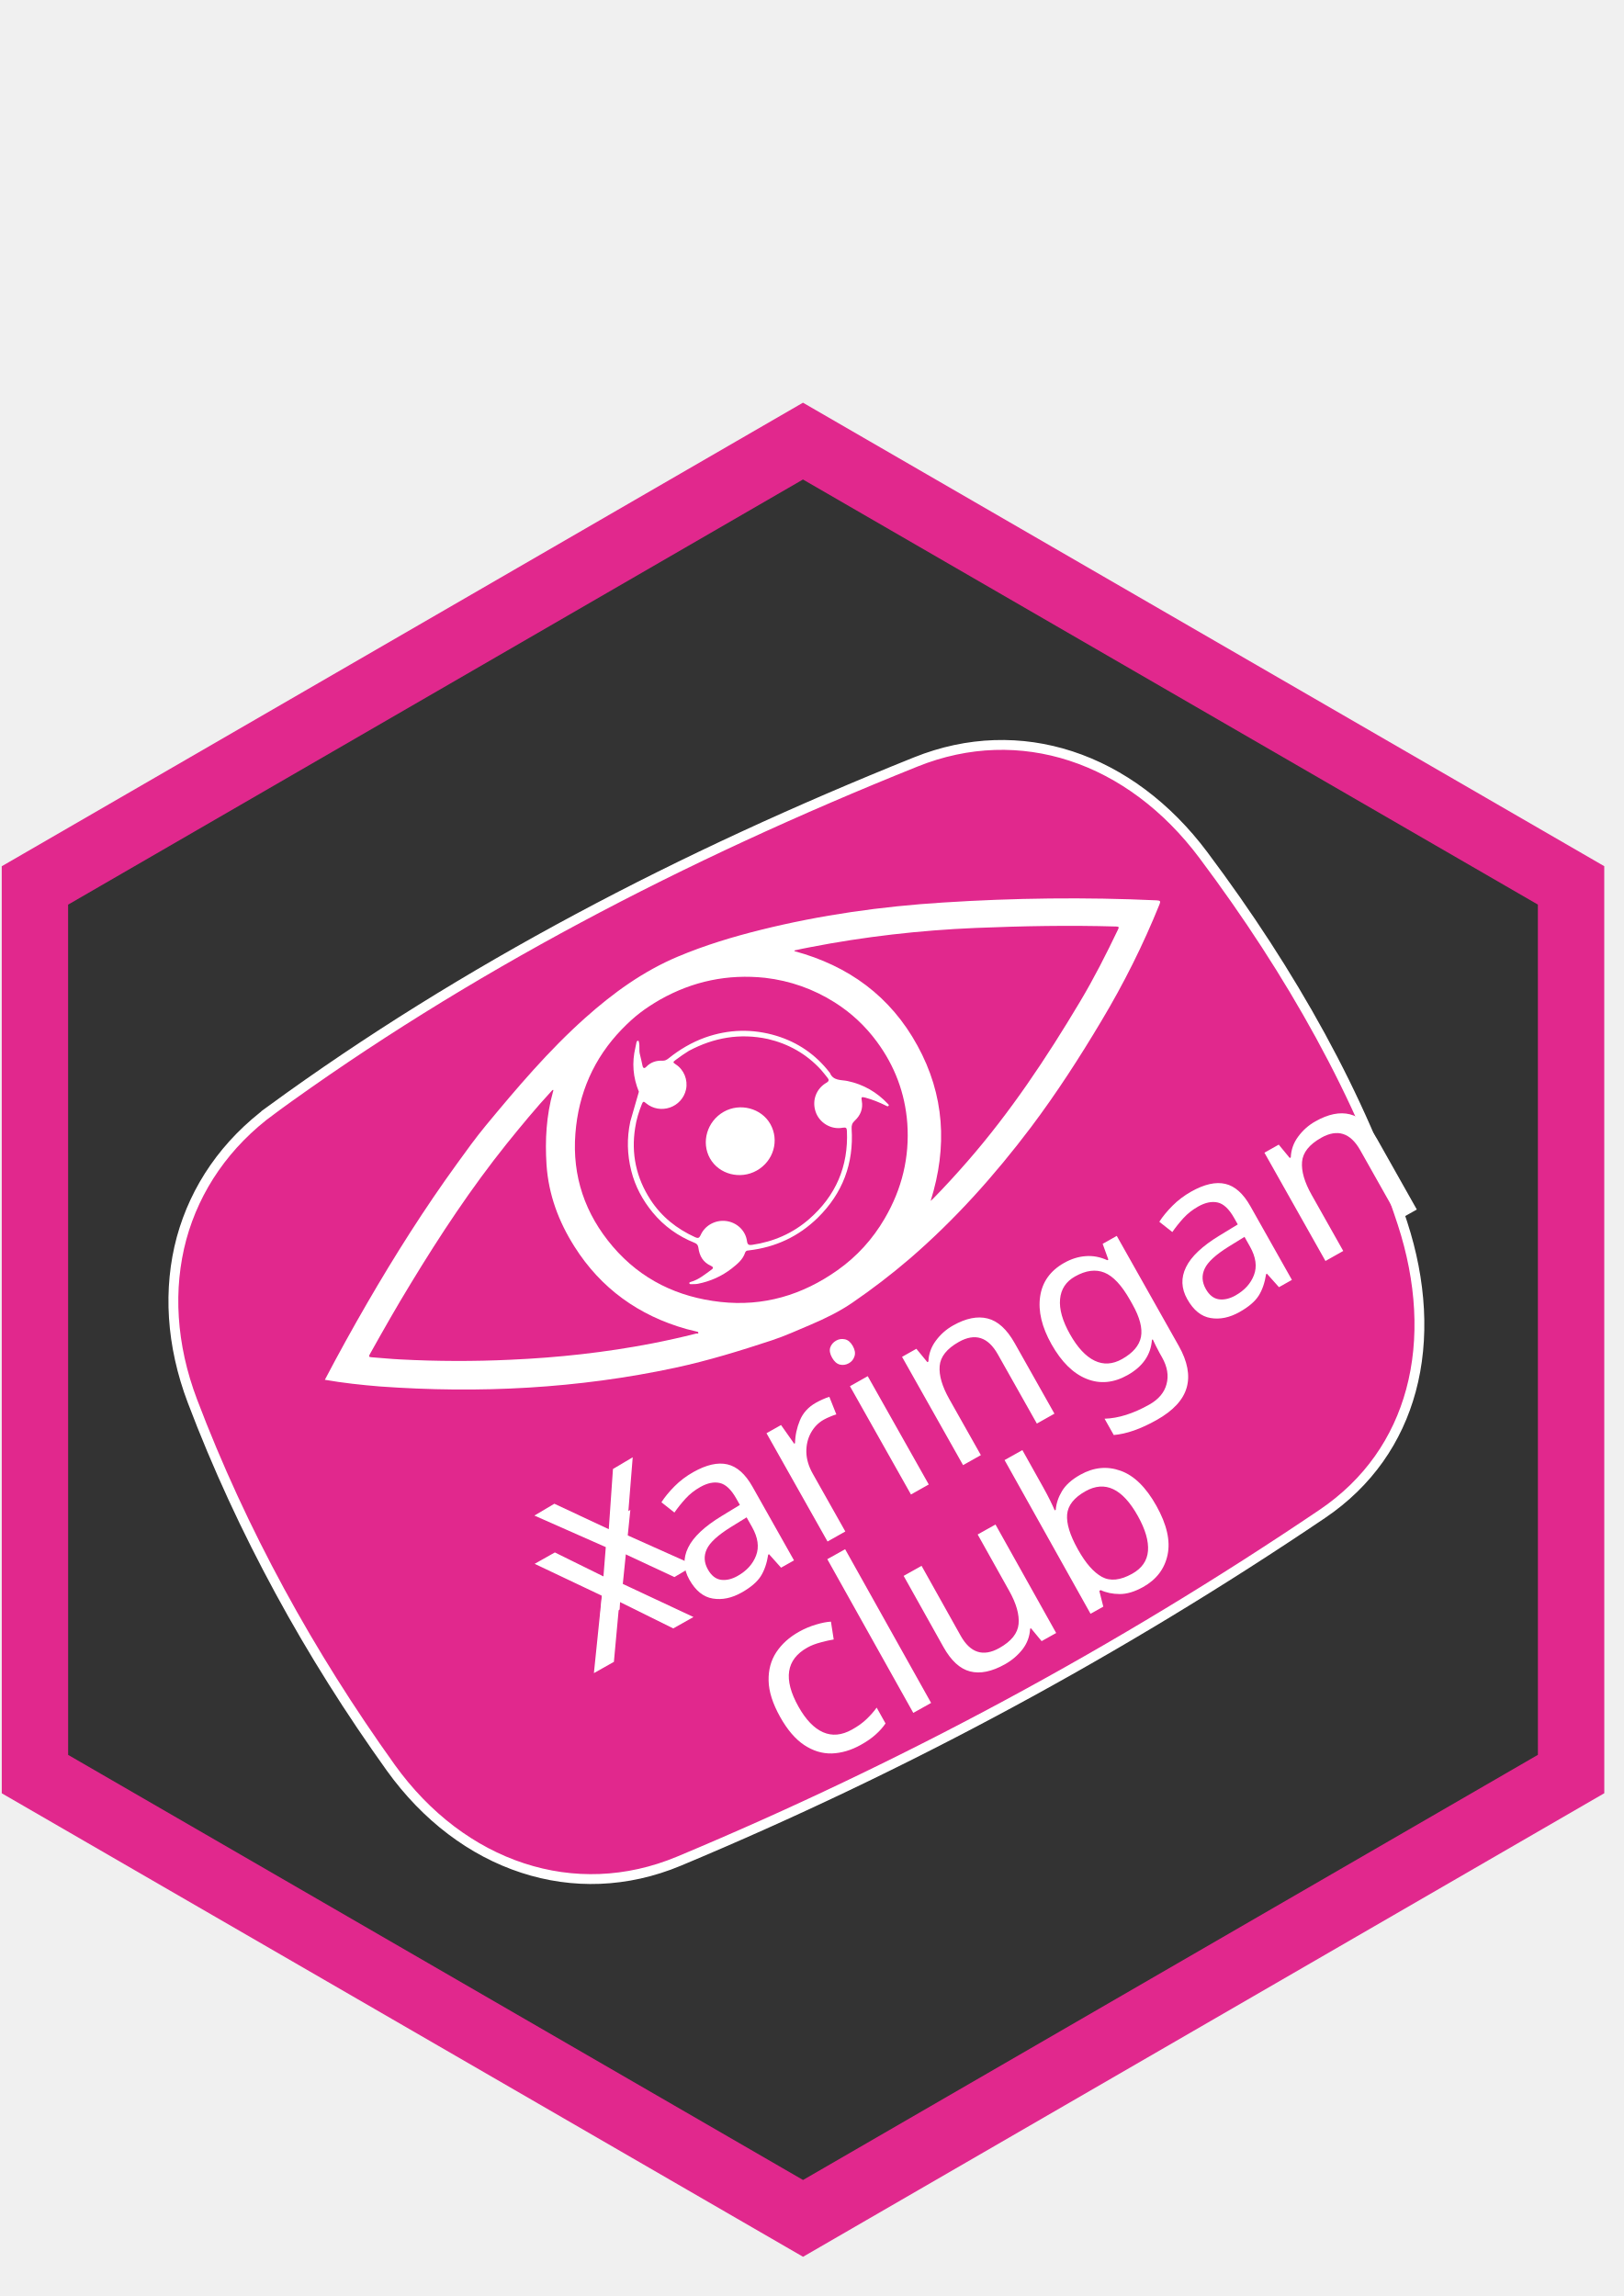
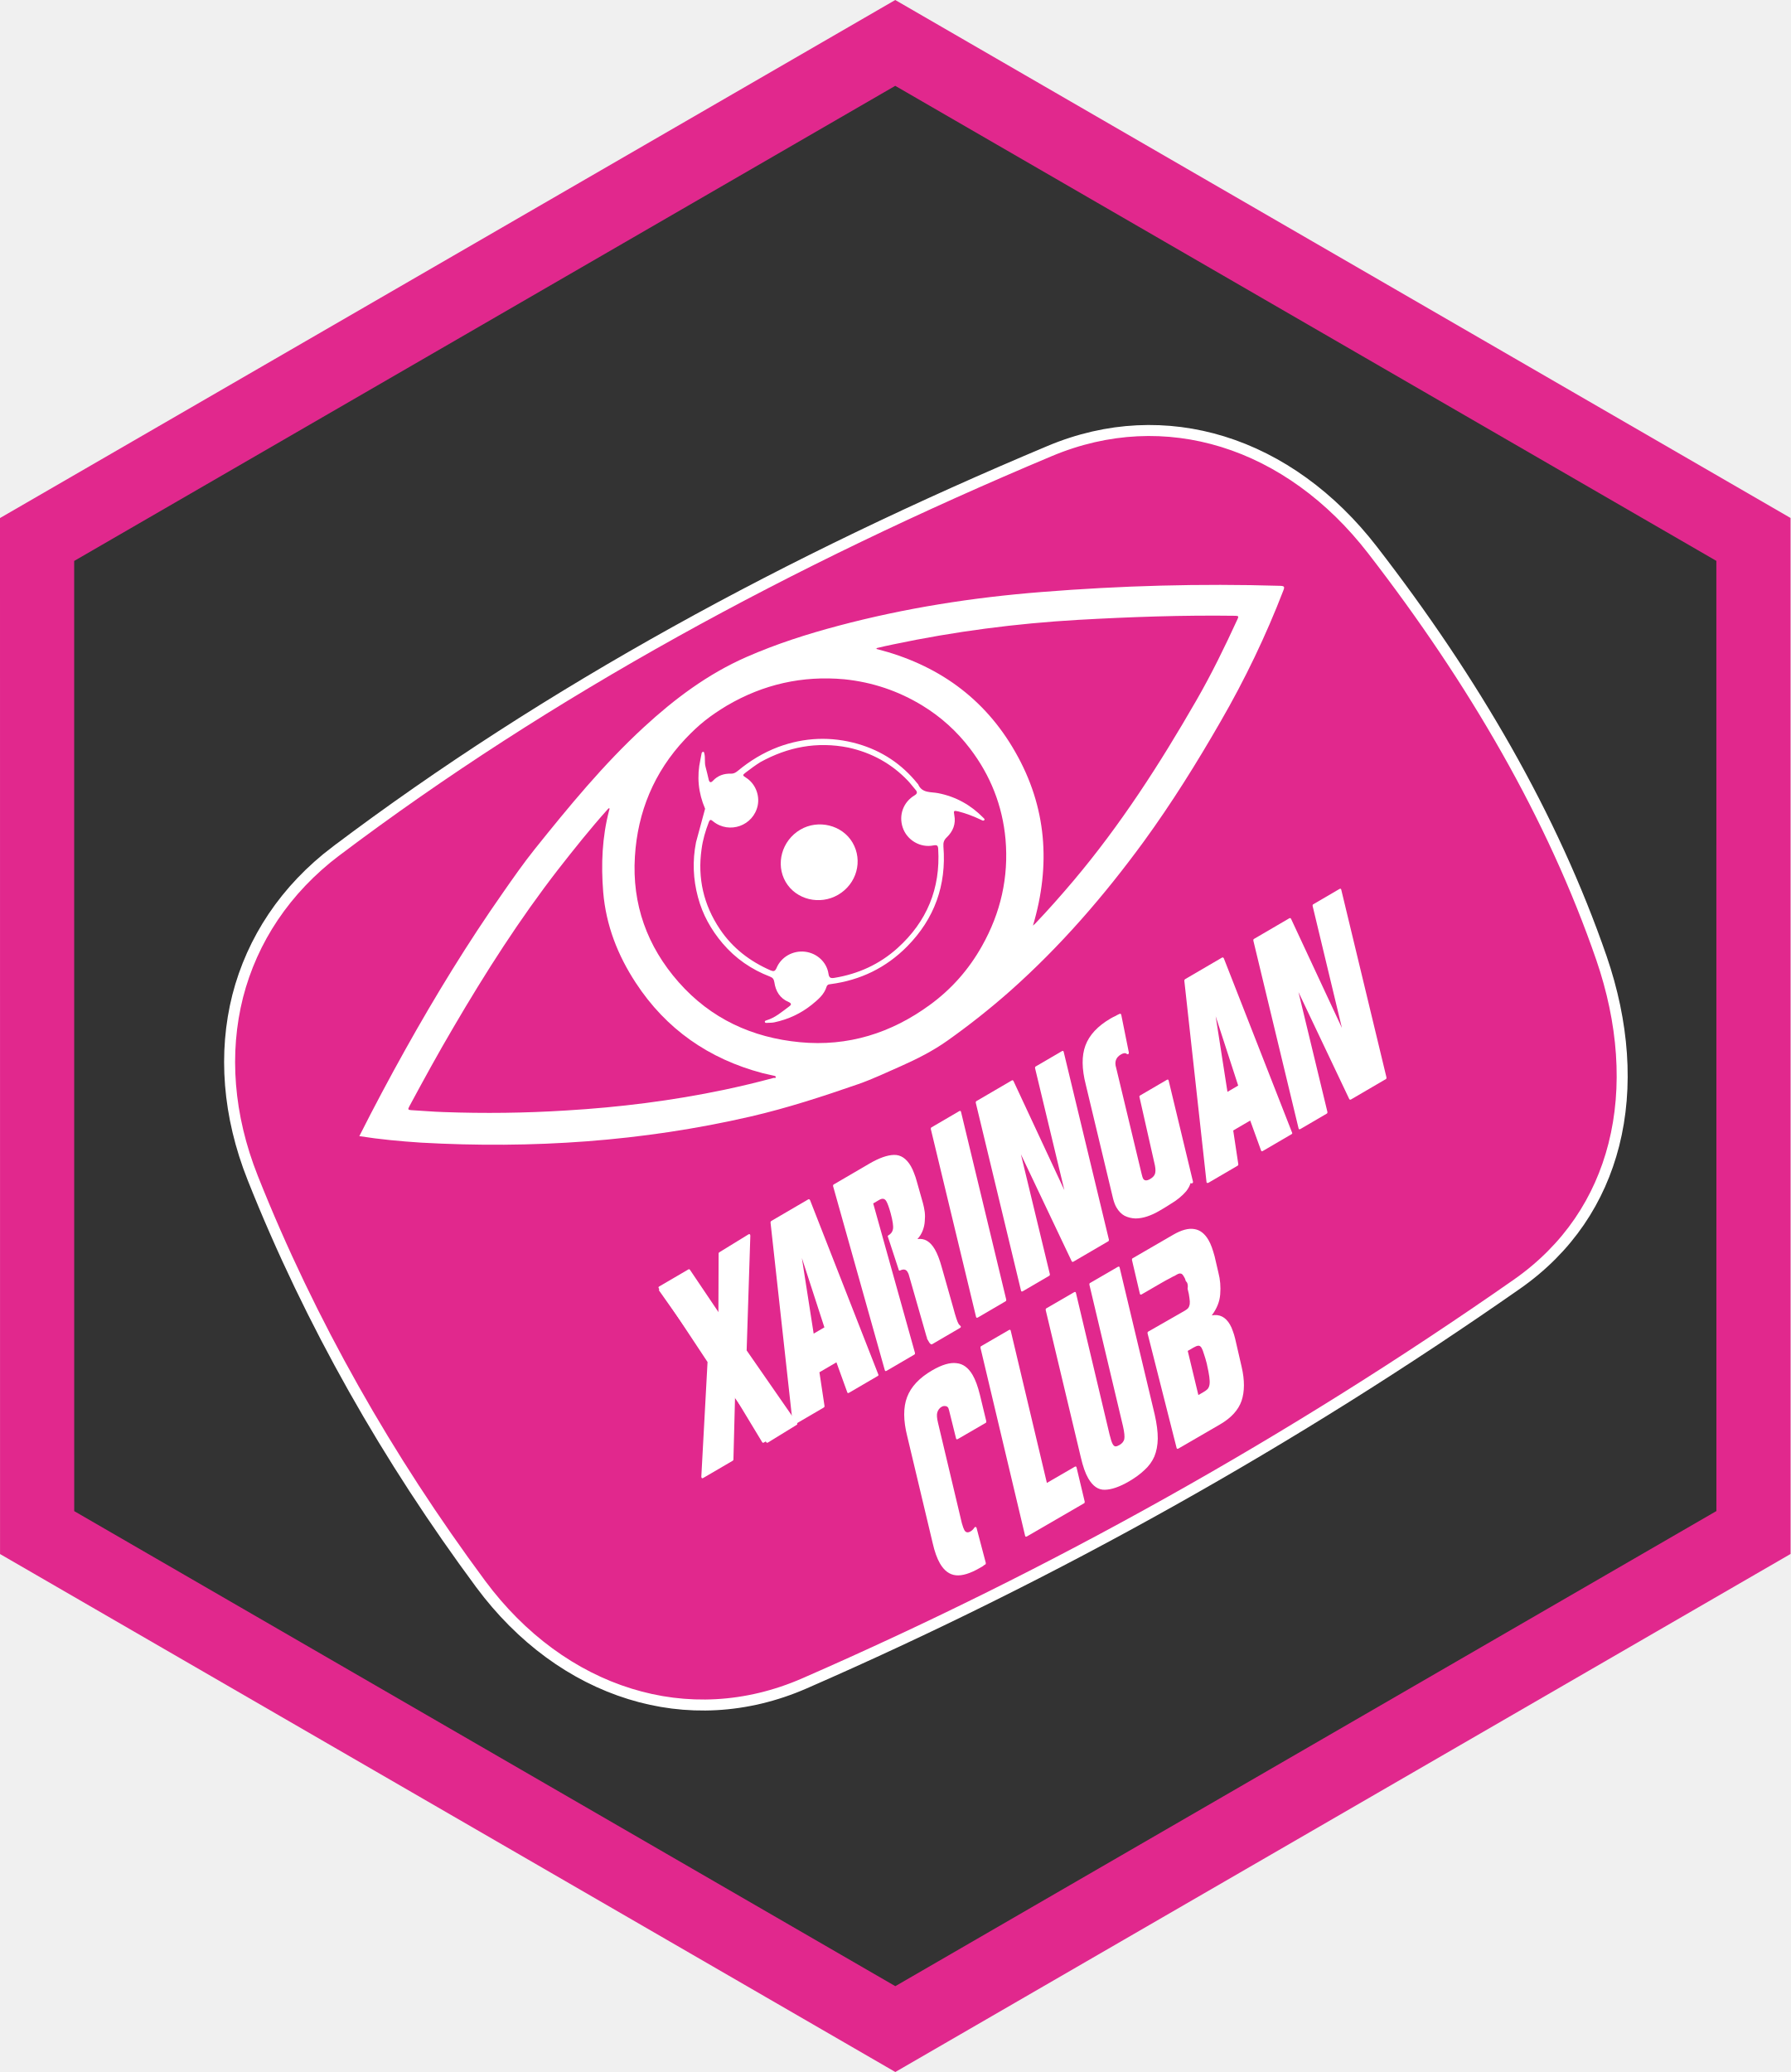
- <svg xmlns="http://www.w3.org/2000/svg" width="210mm" height="297mm" viewBox="0 0 210 297" version="1.1" id="svg8">
+ <svg xmlns="http://www.w3.org/2000/svg" width="207.266mm" height="239.837mm" viewBox="0 0 207.266 239.837" version="1.1" id="svg8">
  <defs id="defs2">
    <rect x="265.131" y="308.964" width="326.069" height="269.942" id="rect960" />
  </defs>
-   <g id="layer1">
+   <g id="layer1" transform="translate(-0.2239273,-52.09031)">
    <path transform="matrix(0.9558353,0,0,0.957885,-59.13824,-220.0399)" id="path821" style="fill:#333333;fill-opacity:1;stroke:#e1288d;stroke-width:8.982;stroke-linecap:round;stroke-linejoin:miter;stroke-miterlimit:4;stroke-dasharray:none;stroke-opacity:1;paint-order:normal" d="m 66.601,469.293 -0.005,-120.005 103.925,-60.007 103.93,59.998 0.005,120.005 -103.925,60.007 z" />
    <path class="st4397" d="m 91.644,141.195 c 0,0 -0.007,0.017 -0.007,0.017 -0.012,0.005 -0.018,-0.005 -0.027,-0.001 0,0 0.007,-0.017 0.007,-0.017 0.012,-0.005 0.022,-0.011 0.027,0.001 z" id="path59" style="fill:#fdfdfd;stroke-width:0.125" />
-     <path d="m 35.141,143.547 c 12.44,-9.075 25.688,-17.281 39.611,-24.738 13.944,-7.469 28.546,-14.165 43.68,-20.244 6.794,-2.733 13.69,-2.851 20.065,-0.773 6.512,2.122 12.448,6.544 17.137,12.811 5.745,7.67 10.815,15.452 15.141,23.369 4.35,7.963 7.921,16.051 10.61,24.258 2.444,7.494 2.901,14.992 1.096,21.649 -1.72,6.344 -5.475,11.903 -11.47,15.956 -26.238,17.726 -53.967,32.697 -83.187,44.912 -6.794,2.837 -13.777,3.002 -20.21,0.896 -6.547,-2.133 -12.496,-6.607 -17.072,-12.979 -5.249,-7.329 -10.059,-14.941 -14.356,-22.858 -4.299,-7.917 -8.086,-16.095 -11.294,-24.556 -2.758,-7.265 -3.175,-14.533 -1.409,-21.08 1.78,-6.495 5.704,-12.263 11.661,-16.622 z" id="path2" style="fill:#e1288d;fill-opacity:1;stroke:#ffffff;stroke-width:1.273" />
-     <g id="g956" transform="rotate(-28.86402,88.35248,175.0592)">
+     <path d="m 39.14,150.587 c 12.296,-9.269 25.414,-17.682 39.218,-25.356 13.825,-7.687 28.32,-14.611 43.357,-20.926 6.75,-2.839 13.643,-3.065 20.05,-1.088 6.545,2.02 12.549,6.348 17.335,12.541 5.864,7.579 11.056,15.281 15.505,23.129 4.475,7.894 8.171,15.924 10.989,24.088 2.562,7.454 3.136,14.945 1.435,21.629 -1.621,6.371 -5.288,11.987 -11.219,16.133 -25.957,18.136 -53.448,33.539 -82.473,46.21 -6.749,2.943 -13.728,3.217 -20.194,1.213 -6.579,-2.03 -12.598,-6.41 -17.274,-12.71 -5.364,-7.246 -10.292,-14.781 -14.713,-22.631 -4.423,-7.848 -8.337,-15.966 -11.677,-24.376 -2.872,-7.221 -3.402,-14.481 -1.739,-21.055 1.678,-6.522 5.511,-12.351 11.398,-16.803 z" id="path2" style="fill:#e1288d;fill-opacity:1;stroke:#ffffff;stroke-width:1.273" />
+     <g id="g956" transform="rotate(-29.76244,96.4839,177.7392)">
      <path class="st11073" d="m 46.121,155.689 c 3.185,-2.106 6.373,-4.112 9.601,-6.057 6.117,-3.681 12.38,-7.122 18.833,-10.16 1.869,-0.886 3.739,-1.772 5.671,-2.537 5.878,-2.318 11.798,-4.576 17.977,-5.988 4.725,-1.08 9.479,-1.675 14.355,-1.156 3.738,0.398 7.423,1.182 11.05,2.149 7.702,2.048 15.115,4.873 22.315,8.269 8.345,3.922 16.475,8.274 24.35,13.098 0.409,0.257 0.412,0.357 0.051,0.648 -4.355,3.547 -8.981,6.735 -13.836,9.561 -4.754,2.784 -9.593,5.387 -14.621,7.649 -7.1,3.172 -14.393,5.739 -22.028,7.339 -3.01,0.623 -6.063,1.085 -9.14,1.385 -2.044,0.2 -4.074,0.095 -6.126,-0.111 -1.788,-0.19 -3.595,-0.319 -5.365,-0.652 -4.232,-0.794 -8.466,-1.669 -12.605,-2.911 -12.377,-3.727 -23.855,-9.315 -34.67,-16.335 -1.991,-1.322 -3.942,-2.685 -5.815,-4.192 z M 107.823,133.549 c -2.331,0.063 -3.868,0.274 -6.147,0.965 -5.021,1.532 -8.959,4.585 -11.8,8.916 -3.038,4.618 -3.938,9.724 -2.824,15.138 1.135,5.515 4.195,9.798 8.735,12.999 4.561,3.221 9.711,4.343 15.235,3.715 3.056,-0.34 5.937,-1.326 8.584,-2.915 3.791,-2.26 6.654,-5.374 8.506,-9.382 1.618,-3.538 2.158,-7.279 1.641,-11.142 -0.33,-2.508 -1.103,-4.866 -2.32,-7.075 -1.573,-2.85 -3.685,-5.225 -6.336,-7.122 -3.985,-2.786 -8.41,-4.144 -13.275,-4.095 z m 18.086,39.695 c 0.202,-0.044 0.283,-0.066 0.384,-0.088 2.097,-0.627 4.173,-1.334 6.227,-2.081 7.956,-2.904 15.428,-6.792 22.73,-11.063 3.049,-1.78 5.953,-3.759 8.835,-5.82 0.3,-0.208 0.238,-0.268 -0.03,-0.446 -5.228,-3.087 -10.592,-5.909 -16.036,-8.627 -6.446,-3.207 -13.107,-5.944 -19.96,-8.15 -0.632,-0.211 -1.265,-0.403 -1.917,-0.593 -0.022,0.02 -0.038,0.061 -0.059,0.082 5.202,5.014 8.051,11.106 8.022,18.365 -0.008,7.28 -2.898,13.355 -8.198,18.42 z M 90.085,137.099 c -0.083,-0.038 -0.162,0.003 -0.243,0.025 -2.842,0.944 -5.62,2.05 -8.377,3.175 -6.782,2.801 -13.269,6.205 -19.609,9.85 -3.05,1.739 -6.038,3.578 -9.025,5.438 -0.301,0.188 -0.32,0.269 -0.014,0.467 1.046,0.671 2.074,1.402 3.14,2.051 4.02,2.501 8.158,4.798 12.414,6.889 5.525,2.737 11.206,5.107 17.08,7.006 1.856,0.594 3.732,1.148 5.627,1.64 0.102,0.018 0.186,0.199 0.285,0.035 0.058,-0.123 -0.085,-0.201 -0.167,-0.281 -0.309,-0.299 -0.639,-0.576 -0.949,-0.875 -4.564,-4.499 -7.158,-9.946 -7.539,-16.347 -0.232,-3.808 0.308,-7.488 1.947,-11.006 1.366,-2.904 3.041,-5.571 5.29,-7.863 0.038,-0.041 0.14,-0.084 0.138,-0.205 z m 35.979,-0.702 c 0,0 -0.023,-0.018 -0.023,-0.018 0,0 -0.022,0.021 -0.022,0.021 0.021,0.002 0.024,0.018 0.04,0.019 0,0 3.2e-4,-0.021 3.2e-4,-0.021 z" id="path55" style="fill:#ffffff;stroke-width:0.203" />
      <path class="st11073" d="m 99.676,142.661 c 0.227,-1.991 1.006,-3.729 2.358,-5.214 0.159,-0.185 0.318,-0.371 0.476,-0.556 0.06,-0.062 0.14,-0.104 0.242,-0.065 0.103,0.059 0.042,0.141 0.026,0.223 -0.133,0.509 -0.511,0.902 -0.643,1.411 -0.133,0.509 -0.285,1.019 -0.438,1.529 -0.076,0.306 0.068,0.404 0.35,0.318 0.806,-0.258 1.559,-0.11 2.257,0.324 0.266,0.157 0.509,0.153 0.813,0.107 1.799,-0.317 3.623,-0.371 5.453,-0.08 3.193,0.529 5.937,1.959 8.189,4.27 2.005,2.072 3.247,4.543 3.705,7.394 9.3e-4,0.04 0.024,0.081 0.025,0.121 -0.141,1.138 0.859,1.485 1.497,2.041 1.586,1.37 2.611,3.075 3.135,5.093 0.024,0.101 0.085,0.221 -0.034,0.264 -0.161,0.064 -0.225,-0.077 -0.308,-0.197 -0.542,-0.781 -1.143,-1.52 -1.824,-2.177 -0.392,-0.358 -0.432,-0.337 -0.605,0.153 -0.327,0.979 -1.066,1.561 -2.035,1.801 -0.444,0.11 -0.663,0.316 -0.859,0.725 -1.912,4.07 -5.047,6.744 -9.384,7.959 -3.349,0.933 -6.638,0.71 -9.866,-0.61 -0.083,-0.038 -0.163,-0.057 -0.204,-0.077 -0.162,-0.017 -0.243,0.025 -0.323,0.087 -0.717,0.682 -1.627,0.821 -2.537,0.979 -1.617,0.253 -3.202,0.12 -4.772,-0.379 -0.286,-0.096 -0.511,-0.234 -0.777,-0.371 -0.083,-0.038 -0.205,-0.097 -0.166,-0.22 0.037,-0.122 0.161,-0.084 0.262,-0.066 1.039,0.245 2.089,0.022 3.121,-0.098 0.364,-0.047 0.32,-0.229 0.153,-0.469 -0.665,-0.88 -0.683,-1.833 -0.295,-2.813 0.116,-0.327 0.112,-0.529 -0.116,-0.809 -1.452,-1.778 -2.422,-3.788 -2.849,-6.051 -0.382,-2.041 -0.359,-4.069 0.173,-6.066 0.549,-2.099 1.529,-3.982 2.958,-5.631 m 11.072,-4.36 c -0.709,0.033 -1.377,0.106 -2.044,0.2 -0.505,0.07 -0.526,0.091 -0.294,0.533 0.588,1.104 0.411,2.507 -0.403,3.455 -1.589,1.814 -4.538,1.3 -5.411,-0.955 -0.107,-0.302 -0.19,-0.402 -0.489,-0.153 -0.839,0.685 -1.616,1.429 -2.269,2.292 -2.08,2.674 -2.997,5.712 -2.753,9.094 0.19,2.633 1.166,4.946 2.725,7.047 0.229,0.3 0.392,0.358 0.732,0.108 1.1,-0.852 2.661,-0.84 3.792,-0.009 1.11,0.811 1.603,2.282 1.1,3.569 -0.174,0.449 -0.05,0.589 0.338,0.744 2.634,0.986 5.335,1.24 8.082,0.642 4.463,-0.974 7.742,-3.508 9.775,-7.621 0.176,-0.348 0.133,-0.489 -0.255,-0.624 -1.489,-0.48 -2.39,-2.065 -2.073,-3.591 0.298,-1.465 1.515,-2.502 3.036,-2.53 0.385,-0.007 0.483,-0.171 0.417,-0.494 -0.089,-0.444 -0.139,-0.91 -0.248,-1.354 -0.657,-2.664 -2.036,-4.91 -4.078,-6.758 -2.803,-2.443 -6.067,-3.538 -9.677,-3.594 z" id="path61" style="fill:#ffffff;stroke-width:0.203" />
      <path class="st11073" d="m 112.547,154.53 c 0.022,2.433 -1.947,4.395 -4.441,4.421 -2.453,0.025 -4.517,-1.925 -4.54,-4.296 -0.022,-2.392 1.987,-4.396 4.481,-4.422 2.412,-0.024 4.476,1.946 4.499,4.297 z" id="path63" style="fill:#ffffff;stroke-width:0.203" />
    </g>
-     <text xml:space="preserve" style="font-size:29.986px;line-height:1.25;font-family:FightThis;-inkscape-font-specification:FightThis;fill:#ffffff;fill-opacity:1;stroke-width:0.758" x="-39.871" y="226.261" id="text12" transform="rotate(-29.39958)">
-       <tspan x="-39.871" y="226.261" style="font-size:29.986px;fill:#ffffff;fill-opacity:1;stroke-width:0.758" id="tspan18">xaringan</tspan>
-     </text>
-     <text xml:space="preserve" style="font-size:29.986px;line-height:1.25;font-family:FightThis;-inkscape-font-specification:FightThis;fill:#ffffff;fill-opacity:1;stroke-width:0.752" x="-22.001" y="251.039" id="text24" transform="rotate(-29.21642)">
-       <tspan id="tspan22" x="-22.001" y="251.039" style="font-size:29.986px;fill:#ffffff;fill-opacity:1;stroke-width:0.752">club</tspan>
-     </text>
-     <text xml:space="preserve" id="text958" style="line-height:1.25;font-family:FightThis;font-size:10.583px;-inkscape-font-specification:FightThis;white-space:pre;shape-inside:url(#rect960);" />
+     <text xml:space="preserve" id="text958" style="font-size:10.583px;line-height:1.25;font-family:FightThis;-inkscape-font-specification:FightThis;white-space:pre;shape-inside:url(#rect960);" />
    <text xml:space="preserve" style="font-size:10.583px;line-height:1.25;font-family:FightThis;-inkscape-font-specification:FightThis;stroke-width:0.265" x="88.181" y="226.033" id="text966">
      <tspan id="tspan964" x="88.181" y="226.033" style="stroke-width:0.265" />
    </text>
-     <text xml:space="preserve" style="font-size:10.583px;line-height:1.25;font-family:FightThis;-inkscape-font-specification:FightThis;stroke-width:0.265" x="25.206" y="-203.882" id="text970" transform="rotate(149.335)">
-       <tspan id="tspan968" x="25.206" y="-203.882" style="font-size:29.986px;fill:#ffffff;stroke-width:0.265">x</tspan>
-     </text>
+     <g id="g922">
+       <g aria-label="xaringan" transform="rotate(-30.298)" id="text12" style="font-size:29.986px;line-height:1.25;font-family:FightThis;-inkscape-font-specification:FightThis;fill:#ffffff;fill-opacity:1;stroke-width:0.758">
+         <path d="m -34.909,222.53 -7.317,11.095 q -0.12,0.24 0.12,0.24 h 3.958 q 0.06,0 0.12,-0.06 l 3.808,-6.147 0.09,6.057 q 0,0.15 0.15,0.15 h 3.928 q 0.15,0 0.15,-0.15 l -1.379,-21.41 q 0,-0.15 -0.15,-0.15 h -3.898 q -0.15,0 -0.15,0.15 z" style="font-size:29.986px;fill:#ffffff;fill-opacity:1;stroke-width:0.758" id="path877" />
+         <path d="m -29.842,233.865 h 3.898 q 0.09,0 0.15,-0.09 l 1.469,-3.688 h 2.279 l -0.66,3.598 q -0.06,0.18 0.15,0.18 h 3.838 q 0.15,0 0.15,-0.12 l 3.358,-21.41 q 0,-0.18 -0.15,-0.18 h -4.948 q -0.06,0 -0.15,0.09 l -9.536,21.41 q -0.06,0.09 0,0.15 0.06,0.06 0.15,0.06 z m 8.636,-7.976 h -1.439 l 3.238,-8.246 z" style="font-size:29.986px;fill:#ffffff;fill-opacity:1;stroke-width:0.758" id="path879" />
+         <path d="m -9.091,216.353 h 0.81 q 0.63,0 0.63,0.54 0,0.45 -0.27,1.469 -0.36,1.319 -0.69,1.709 -0.3,0.36 -0.81,0.36 -0.15,0 -0.15,0.12 l -0.84,3.898 q -0.06,0.18 0.12,0.18 0.63,0.06 0.63,0.57 0,0.21 -0.03,0.33 l -1.859,7.287 0.03,-0.03 q -0.06,0.15 -0.09,0.24 0,0.09 0,0.21 0,0.15 0,0.3 0,0.12 0.06,0.24 0.03,0.09 0.15,0.09 h 3.718 q 0.21,0 0.15,-0.21 -0.06,-0.18 -0.06,-0.27 0,-0.24 0.09,-0.66 0.09,-0.45 0.33,-1.319 l 1.199,-4.648 q 0.36,-1.349 0.36,-2.219 0,-1.589 -1.139,-2.039 0.57,-0.18 1.02,-0.54 0.45,-0.36 0.75,-0.81 0.33,-0.45 0.54,-0.93 0.21,-0.51 0.33,-0.96 l 0.66,-2.549 q 0.15,-0.54 0.21,-0.99 0.09,-0.48 0.09,-0.9 0,-1.529 -1.02,-2.099 -1.02,-0.57 -2.999,-0.57 h -4.768 q -0.09,0 -0.15,0.12 l -5.577,21.41 q -0.06,0.18 0.15,0.18 h 3.718 q 0.09,0 0.15,-0.12 z" style="font-size:29.986px;fill:#ffffff;fill-opacity:1;stroke-width:0.758" id="path881" />
+         <path d="m -5.283,233.865 h 3.718 q 0.09,0 0.15,-0.12 l 6.447,-21.41 q 0.06,-0.18 -0.15,-0.18 H 1.164 q -0.09,0 -0.15,0.12 l -6.447,21.41 q -0.06,0.18 0.15,0.18 z" style="font-size:29.986px;fill:#ffffff;fill-opacity:1;stroke-width:0.758" id="path883" />
+         <path d="m 10.789,226.189 1.289,-13.884 q 0,-0.15 -0.15,-0.15 H 7.191 q -0.09,0 -0.15,0.12 l -6.447,21.41 q -0.06,0.18 0.15,0.18 H 4.282 q 0.09,0 0.15,-0.12 l 4.108,-13.674 -1.169,13.644 q 0,0.15 0.15,0.15 h 4.678 q 0.09,0 0.15,-0.12 l 6.447,-21.41 q 0.06,-0.18 -0.15,-0.18 h -3.508 q -0.09,0 -0.15,0.12 z" style="font-size:29.986px;fill:#ffffff;fill-opacity:1;stroke-width:0.758" id="path885" />
+         <path d="m 24.133,232.875 3.478,-11.545 q 0.06,-0.18 -0.15,-0.18 h -3.568 q -0.12,0 -0.15,0.09 l -2.459,7.766 q -0.21,0.6 -0.48,0.84 -0.27,0.24 -0.78,0.24 -0.69,0 -0.69,-0.45 0,-0.06 0.03,-0.21 0.03,-0.15 0.09,-0.33 l 3.658,-12.114 q 0.24,-1.05 1.259,-1.05 0.51,0 0.6,0.27 0.06,0.12 0.15,0.12 0.09,0 0.15,-0.12 l 1.439,-4.198 q 0.06,-0.21 -0.15,-0.21 -0.24,-0.03 -0.54,-0.03 -0.27,-0.03 -0.6,-0.03 -2.579,0 -4.078,1.229 -1.469,1.199 -2.249,3.928 l -3.928,12.984 q -0.18,0.63 -0.18,1.079 0,0.78 0.33,1.319 0.36,0.54 0.93,0.9 0.57,0.33 1.289,0.48 0.72,0.15 1.439,0.15 h 0.54 q 0.54,0 1.109,-0.03 0.6,0 1.169,-0.09 0.6,-0.09 1.109,-0.27 0.54,-0.21 0.93,-0.57 0,0.09 0.12,0.12 0.12,0.03 0.18,-0.09 z" style="font-size:29.986px;fill:#ffffff;fill-opacity:1;stroke-width:0.758" id="path887" />
+         <path d="m 25.633,233.865 h 3.898 q 0.09,0 0.15,-0.09 l 1.469,-3.688 h 2.279 l -0.66,3.598 q -0.06,0.18 0.15,0.18 h 3.838 q 0.15,0 0.15,-0.12 l 3.358,-21.41 q 0,-0.18 -0.15,-0.18 h -4.948 q -0.06,0 -0.15,0.09 l -9.536,21.41 q -0.06,0.09 0,0.15 0.06,0.06 0.15,0.06 z m 8.636,-7.976 h -1.439 l 3.238,-8.246 z" style="font-size:29.986px;fill:#ffffff;fill-opacity:1;stroke-width:0.758" id="path889" />
+         <path d="m 48.002,226.189 1.289,-13.884 q 0,-0.15 -0.15,-0.15 h -4.738 q -0.09,0 -0.15,0.12 l -6.447,21.41 q -0.06,0.18 0.15,0.18 h 3.538 q 0.09,0 0.15,-0.12 l 4.108,-13.674 -1.169,13.644 q 0,0.15 0.15,0.15 h 4.678 q 0.09,0 0.15,-0.12 l 6.447,-21.41 q 0.06,-0.18 -0.15,-0.18 h -3.508 q -0.09,0 -0.15,0.12 z" style="font-size:29.986px;fill:#ffffff;fill-opacity:1;stroke-width:0.758" id="path891" />
+       </g>
+       <g aria-label="club" transform="rotate(-30.11484)" id="text24" style="font-size:29.986px;line-height:1.25;font-family:FightThis;-inkscape-font-specification:FightThis;fill:#ffffff;fill-opacity:1;stroke-width:0.752">
+         <path d="m -18.515,241.679 -3.658,12.174 q -0.45,1.439 -0.45,2.459 0,1.439 0.9,2.099 0.9,0.66 2.849,0.66 h 0.36 q 0.09,0 0.18,-0.03 0.09,0 0.18,0 0.09,0 0.15,-0.12 l 1.109,-4.048 q 0.03,-0.12 -0.06,-0.15 -0.06,-0.06 -0.15,0 -0.3,0.15 -0.6,0.15 -0.54,0 -0.54,-0.48 0,-0.24 0.15,-0.84 l 3.448,-11.455 q 0.24,-0.81 0.54,-1.079 0.33,-0.3 0.75,-0.3 0.24,0 0.42,0.15 0.18,0.12 0.18,0.36 0,0.03 -0.06,0.27 l -0.93,3.209 q -0.06,0.18 0.15,0.18 h 3.718 q 0.09,0 0.15,-0.12 l 0.9,-3.029 q 0.42,-1.439 0.42,-2.399 0,-1.469 -0.93,-2.129 -0.9,-0.69 -2.849,-0.69 -2.579,0 -4.078,1.229 -1.469,1.199 -2.249,3.928 z" style="font-size:29.986px;fill:#ffffff;fill-opacity:1;stroke-width:0.752" id="path894" />
+         <path d="m -12.338,258.651 h 7.646 q 0.09,0 0.15,-0.12 l 1.169,-3.898 q 0.06,-0.18 -0.15,-0.18 h -3.718 l 5.218,-17.332 q 0.06,-0.18 -0.15,-0.18 h -3.718 q -0.09,0 -0.15,0.12 l -6.447,21.41 q -0.06,0.18 0.15,0.18 z" style="font-size:29.986px;fill:#ffffff;fill-opacity:1;stroke-width:0.752" id="path896" />
+         <path d="m 7.513,253.913 5.038,-16.792 q 0.06,-0.18 -0.15,-0.18 H 8.682 q -0.09,0 -0.15,0.12 l -4.858,16.133 q -0.33,1.05 -0.63,1.379 -0.3,0.3 -0.81,0.3 -0.33,0 -0.48,-0.09 -0.15,-0.09 -0.15,-0.39 0,-0.33 0.24,-1.139 l 4.858,-16.133 q 0.06,-0.18 -0.15,-0.18 H 2.835 q -0.09,0 -0.15,0.12 l -5.038,16.792 q -0.24,0.78 -0.36,1.409 -0.12,0.63 -0.12,1.139 0,1.559 0.99,2.099 1.02,0.57 2.909,0.57 1.229,0 2.219,-0.24 0.99,-0.21 1.769,-0.78 0.78,-0.6 1.379,-1.589 0.6,-1.02 1.079,-2.549 z" style="font-size:29.986px;fill:#ffffff;fill-opacity:1;stroke-width:0.752" id="path898" />
+         <path d="m 11.531,245.307 -3.748,13.164 q -0.06,0.18 0.15,0.18 h 5.547 q 2.249,0 3.538,-1.109 1.289,-1.139 1.979,-3.388 l 0.99,-3.209 q 0.15,-0.51 0.21,-0.9 0.09,-0.42 0.09,-0.81 0,-1.529 -1.289,-1.979 1.349,-0.57 2.069,-1.619 0.75,-1.079 1.079,-2.279 l 0.57,-1.859 q 0.15,-0.57 0.24,-1.05 0.09,-0.48 0.09,-0.93 0,-1.289 -0.78,-1.919 -0.78,-0.66 -2.459,-0.66 h -5.427 q -0.09,0 -0.15,0.12 l -1.169,3.838 q -0.06,0.18 0.15,0.18 1.589,0 2.459,0 0.9,0 1.319,0.03 0.45,0 0.57,0.03 0.12,0 0.18,0 h 0.12 q 0.33,0 0.45,0.12 0.15,0.09 0.15,0.42 0,0.12 0,0.27 0,0.12 -0.06,0.3 0,0.06 0,0.12 0.03,0.06 0.03,0.12 0,0.33 -0.3,0.69 -0.18,0.66 -0.36,1.05 -0.15,0.39 -0.33,0.63 -0.18,0.21 -0.39,0.3 -0.21,0.06 -0.48,0.06 l -4.888,-0.03 q -0.09,0 -0.15,0.12 z m 2.999,4.108 h 0.75 q 0.42,0 0.6,0.09 0.21,0.09 0.21,0.42 0,0.27 -0.12,0.75 -0.09,0.48 -0.3,1.229 v -0.03 q -0.27,0.87 -0.48,1.379 -0.21,0.51 -0.42,0.78 -0.21,0.27 -0.48,0.36 -0.24,0.06 -0.6,0.06 h -0.66 z" style="font-size:29.986px;fill:#ffffff;fill-opacity:1;stroke-width:0.752" id="path900" />
+       </g>
+       <g aria-label="x" transform="rotate(148.4366)" id="text970" style="font-size:10.583px;line-height:1.25;font-family:FightThis;-inkscape-font-specification:FightThis;stroke-width:0.265">
+         <path d="m 35.255,-222.929 -7.317,11.095 q -0.12,0.24 0.12,0.24 h 3.958 q 0.06,0 0.12,-0.06 l 3.808,-6.147 0.09,6.057 q 0,0.15 0.15,0.15 h 3.928 q 0.15,0 0.15,-0.15 l -1.379,-21.41 q 0,-0.15 -0.15,-0.15 H 34.836 q -0.15,0 -0.15,0.15 z" style="font-size:29.986px;fill:#ffffff;stroke-width:0.265" id="path903" />
+       </g>
+     </g>
  </g>
</svg>
